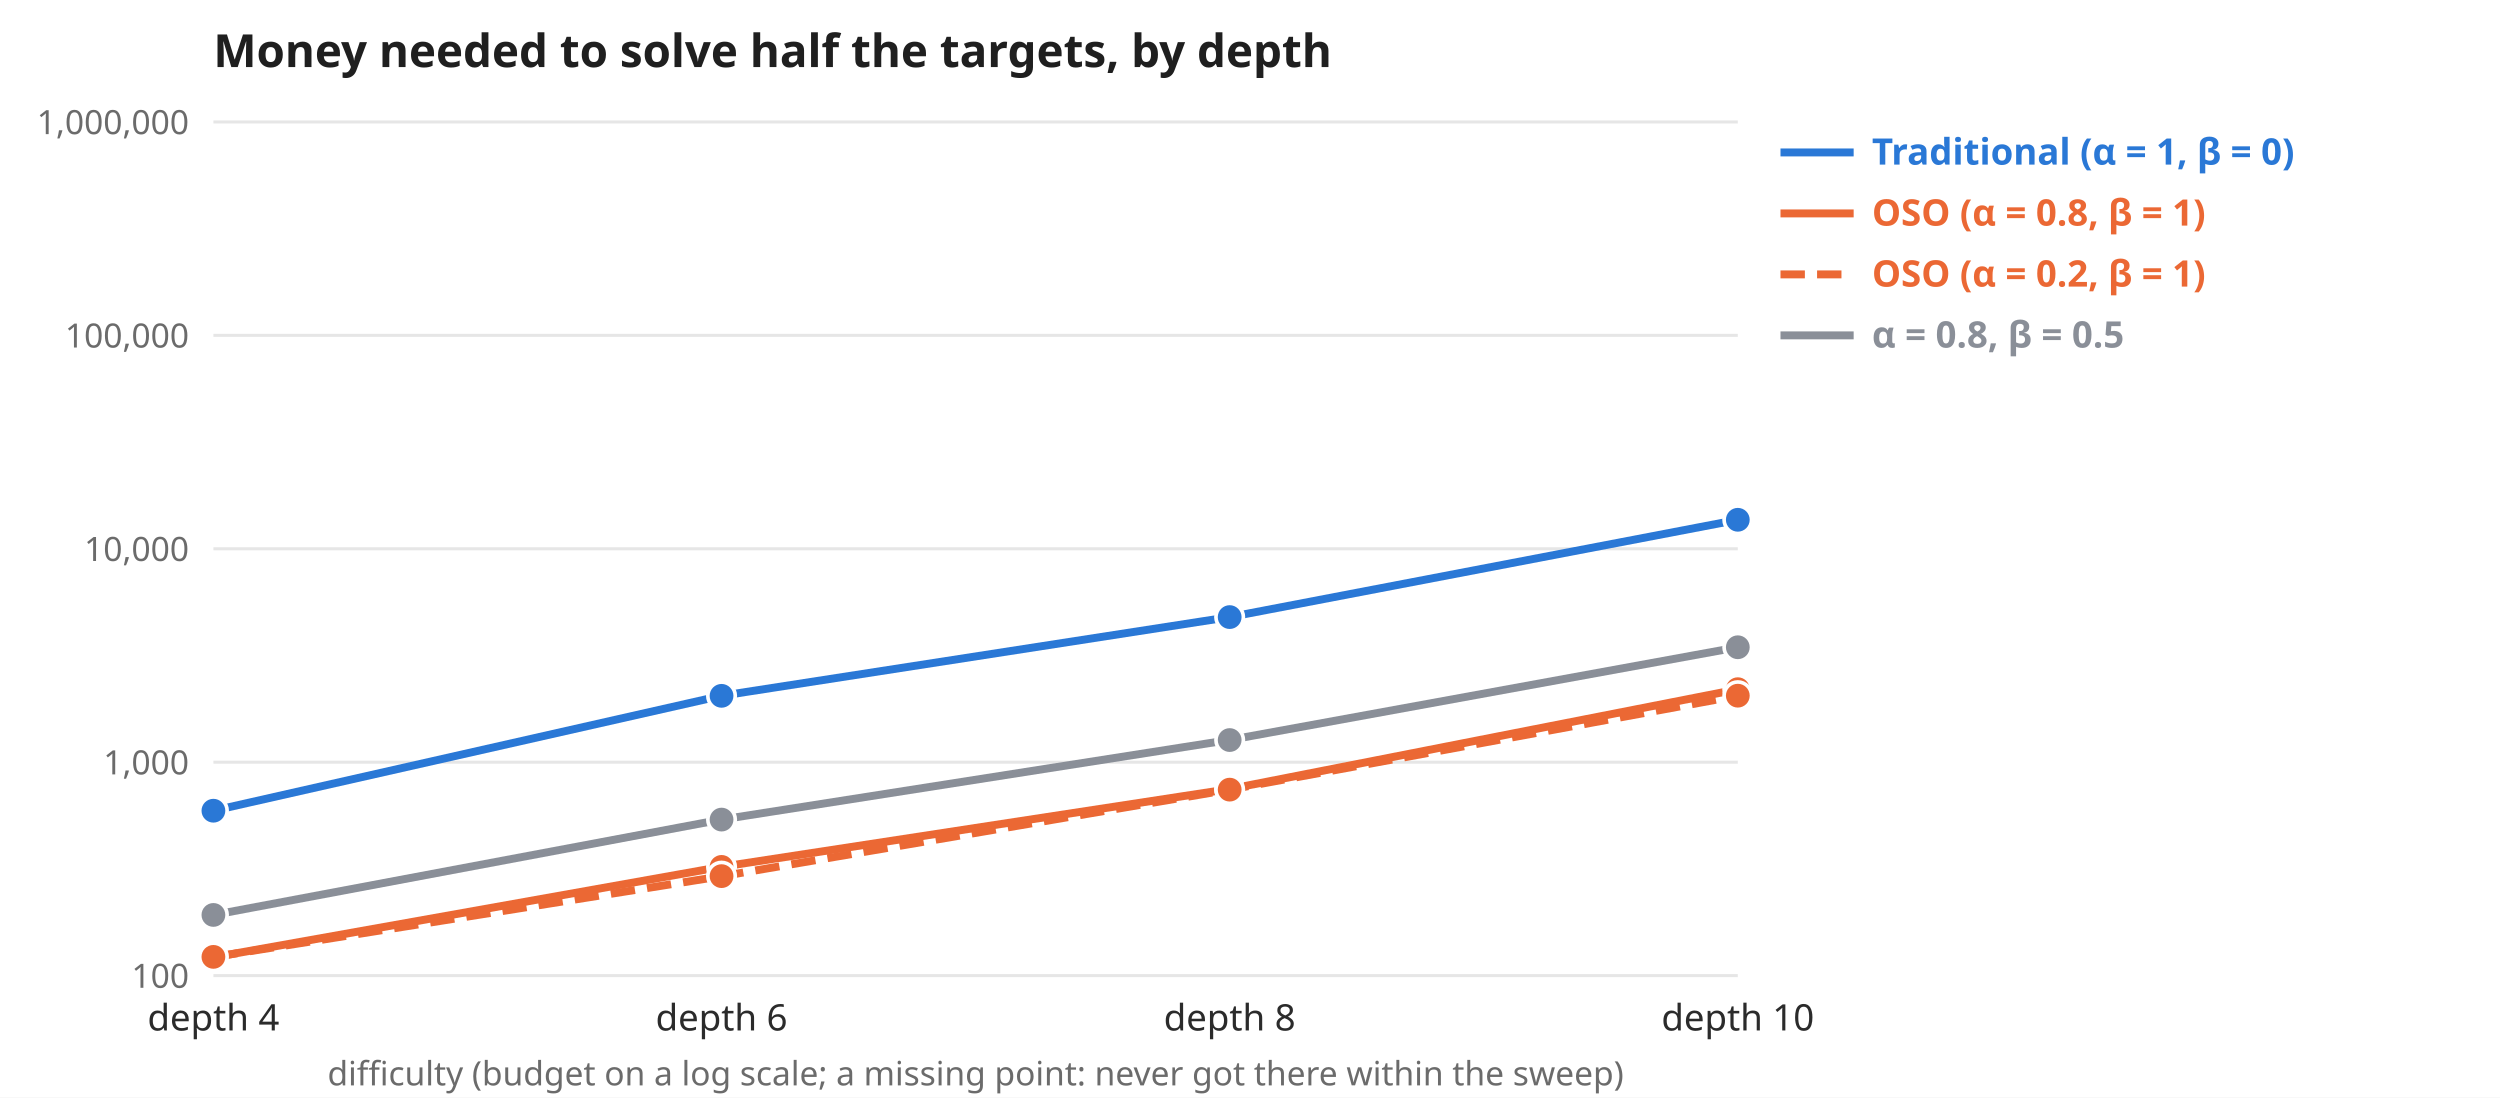
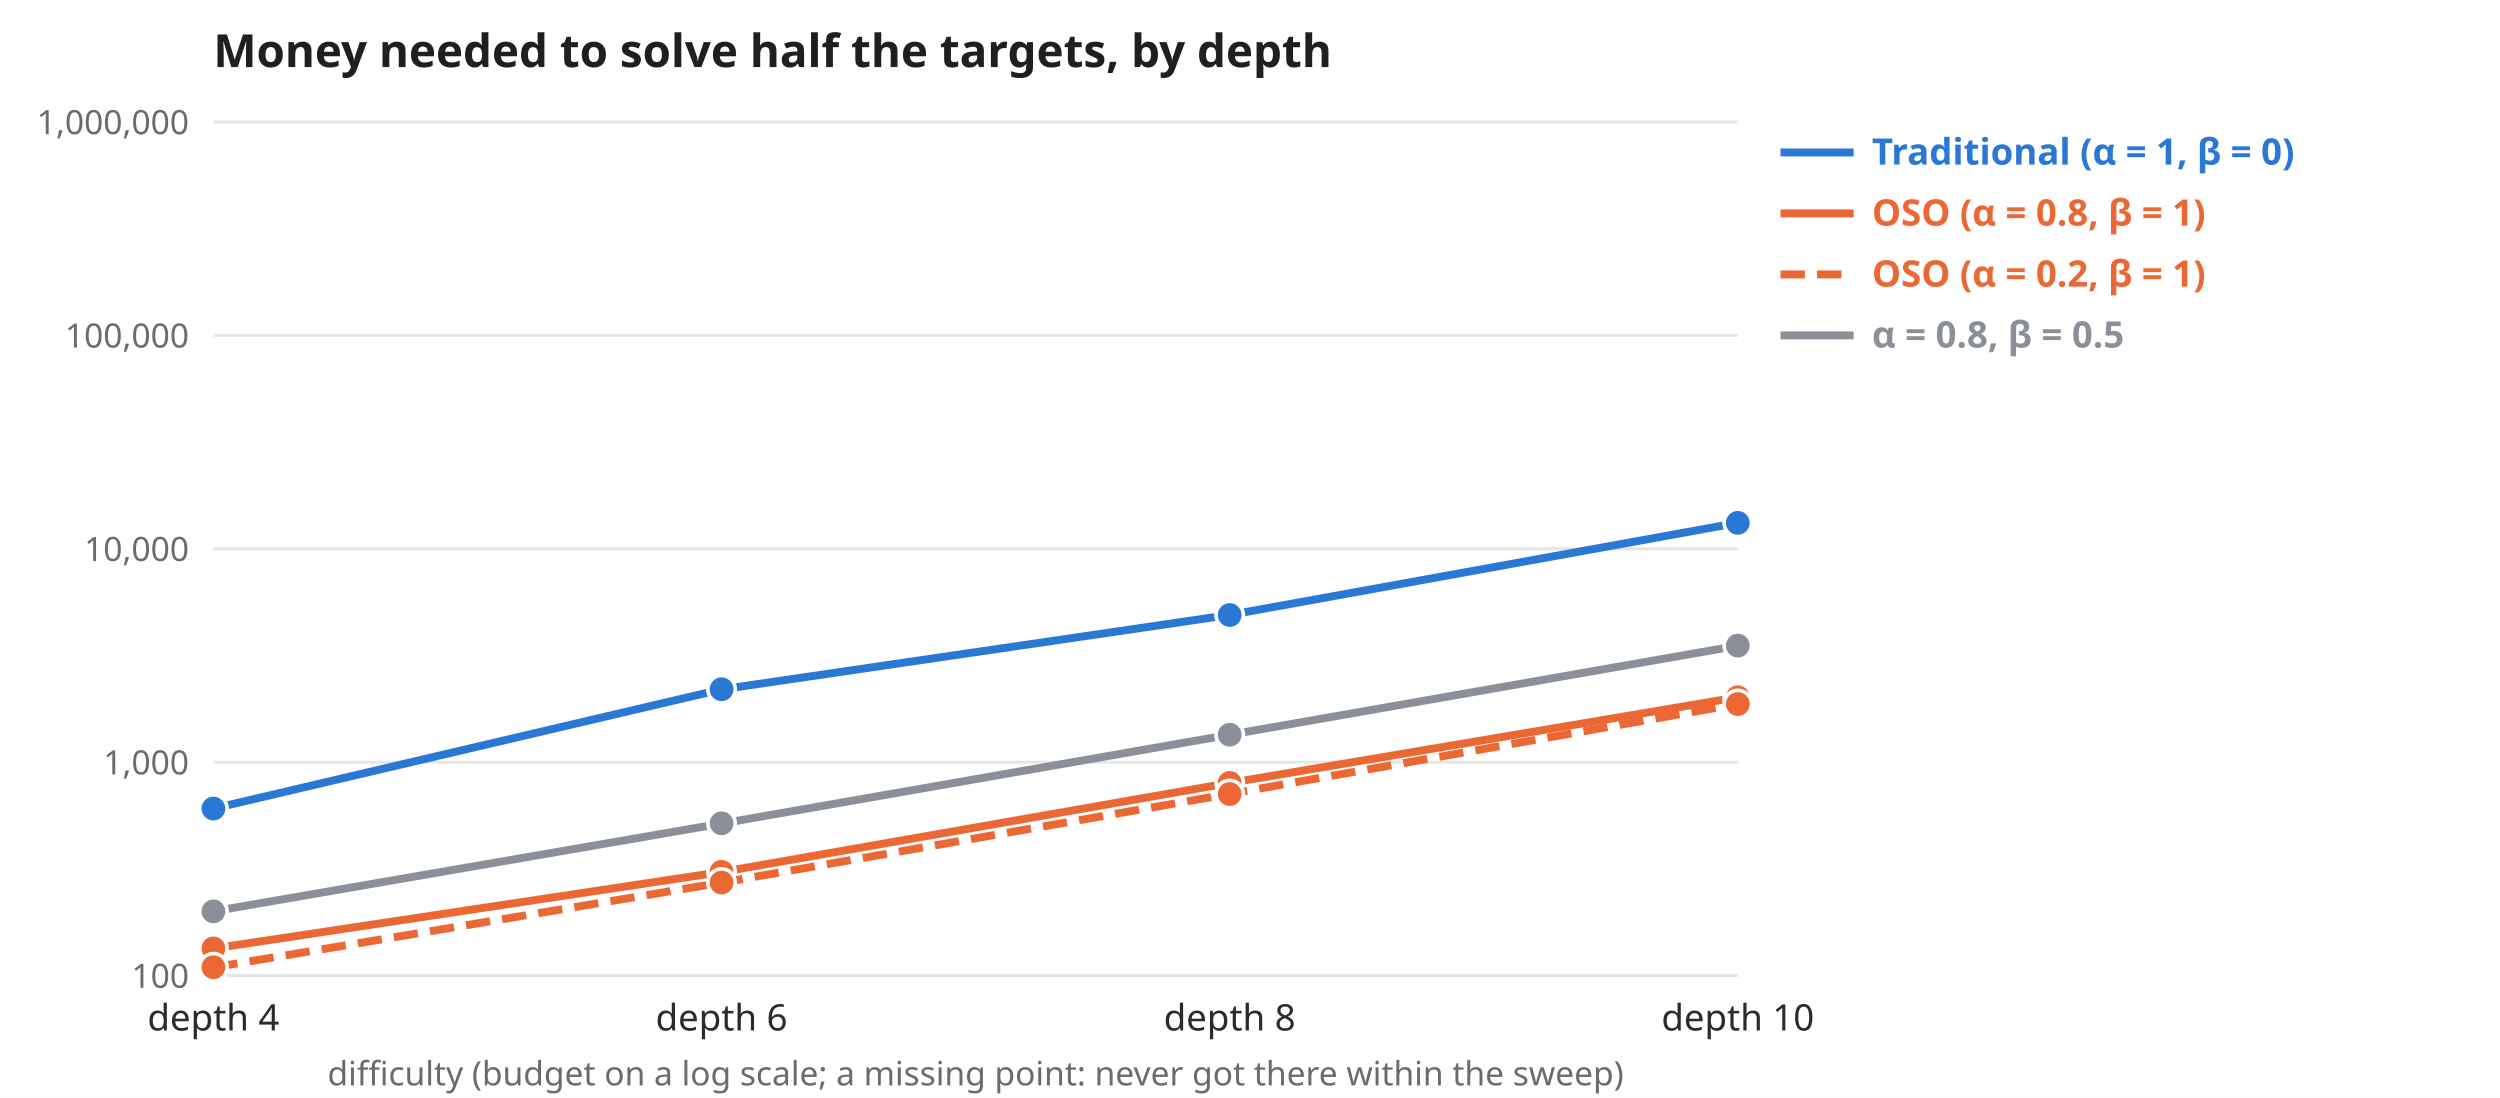
<svg xmlns="http://www.w3.org/2000/svg" viewBox="0 0 820 360" font-family="system-ui, sans-serif">
  <rect width="820" height="360" fill="#fff" />
  <text x="70" y="22" font-size="15" font-weight="700" fill="#1f1f1f">Money needed to solve half the targets, by depth</text>
  <line x1="70" x2="570" y1="320" y2="320" stroke="#e6e6e6" />
  <text x="62" y="324" text-anchor="end" font-size="11" fill="#6b6b6b">100</text>
  <line x1="70" x2="570" y1="250" y2="250" stroke="#e6e6e6" />
  <text x="62" y="254" text-anchor="end" font-size="11" fill="#6b6b6b">1,000</text>
  <line x1="70" x2="570" y1="180" y2="180" stroke="#e6e6e6" />
  <text x="62" y="184" text-anchor="end" font-size="11" fill="#6b6b6b">10,000</text>
  <line x1="70" x2="570" y1="110" y2="110" stroke="#e6e6e6" />
  <text x="62" y="114" text-anchor="end" font-size="11" fill="#6b6b6b">100,000</text>
  <line x1="70" x2="570" y1="40" y2="40" stroke="#e6e6e6" />
  <text x="62" y="44" text-anchor="end" font-size="11" fill="#6b6b6b">1,000,000</text>
  <text x="70" y="338" text-anchor="middle" font-size="12" fill="#2b2b2b">depth 4</text>
  <text x="236.667" y="338" text-anchor="middle" font-size="12" fill="#2b2b2b">depth 6</text>
  <text x="403.333" y="338" text-anchor="middle" font-size="12" fill="#2b2b2b">depth 8</text>
  <text x="570" y="338" text-anchor="middle" font-size="12" fill="#2b2b2b">depth 10</text>
  <text x="320" y="356" text-anchor="middle" font-size="11" fill="#6b6b6b">difficulty (budget on a log scale; a missing point: never got there within the sweep)</text>
-   <path d="M70.0 265.9 L236.7 228.2 L403.3 202.4 L570.0 170.5" fill="none" stroke="#2a78d6" stroke-width="2.6" />
-   <circle cx="70" cy="265.915" r="4.5" fill="#2a78d6" stroke="#fff" stroke-width="1.2" />
-   <circle cx="236.667" cy="228.234" r="4.5" fill="#2a78d6" stroke="#fff" stroke-width="1.2" />
-   <circle cx="403.333" cy="202.404" r="4.5" fill="#2a78d6" stroke="#fff" stroke-width="1.2" />
-   <circle cx="570" cy="170.488" r="4.5" fill="#2a78d6" stroke="#fff" stroke-width="1.2" />
+   <path d="M70.0 265.2 L236.7 226.1 L403.3 201.7 L570.0 171.5" fill="none" stroke="#2a78d6" stroke-width="2.6" />
+   <circle cx="70" cy="265.213" r="4.5" fill="#2a78d6" stroke="#fff" stroke-width="1.2" />
+   <circle cx="236.667" cy="226.079" r="4.5" fill="#2a78d6" stroke="#fff" stroke-width="1.2" />
+   <circle cx="403.333" cy="201.724" r="4.5" fill="#2a78d6" stroke="#fff" stroke-width="1.2" />
+   <circle cx="570" cy="171.492" r="4.5" fill="#2a78d6" stroke="#fff" stroke-width="1.2" />
  <line x1="584" x2="608" y1="50" y2="50" stroke="#2a78d6" stroke-width="2.6" />
  <text x="614" y="54" font-size="12" font-weight="700" fill="#2a78d6">Traditional (α = 1, β = 0)</text>
-   <path d="M70.0 314.0 L236.7 284.3 L403.3 258.8 L570.0 226.1" fill="none" stroke="#eb6834" stroke-width="2.6" />
-   <circle cx="70" cy="313.979" r="4.5" fill="#eb6834" stroke="#fff" stroke-width="1.2" />
-   <circle cx="236.667" cy="284.34" r="4.5" fill="#eb6834" stroke="#fff" stroke-width="1.2" />
-   <circle cx="403.333" cy="258.791" r="4.5" fill="#eb6834" stroke="#fff" stroke-width="1.2" />
-   <circle cx="570" cy="226.054" r="4.5" fill="#eb6834" stroke="#fff" stroke-width="1.2" />
+   <path d="M70.0 311.1 L236.7 286.0 L403.3 256.8 L570.0 228.7" fill="none" stroke="#eb6834" stroke-width="2.6" />
+   <circle cx="70" cy="311.085" r="4.5" fill="#eb6834" stroke="#fff" stroke-width="1.2" />
+   <circle cx="236.667" cy="285.96" r="4.5" fill="#eb6834" stroke="#fff" stroke-width="1.2" />
+   <circle cx="403.333" cy="256.784" r="4.5" fill="#eb6834" stroke="#fff" stroke-width="1.2" />
+   <circle cx="570" cy="228.688" r="4.5" fill="#eb6834" stroke="#fff" stroke-width="1.2" />
  <line x1="584" x2="608" y1="70" y2="70" stroke="#eb6834" stroke-width="2.6" />
  <text x="614" y="74" font-size="12" font-weight="700" fill="#eb6834">OSO (α = 0.8, β = 1)</text>
-   <path d="M70.0 313.9 L236.7 287.4 L403.3 259.0 L570.0 228.2" fill="none" stroke="#eb6834" stroke-width="2.6" stroke-dasharray="8 4" />
-   <circle cx="70" cy="313.854" r="4.5" fill="#eb6834" stroke="#fff" stroke-width="1.2" />
-   <circle cx="236.667" cy="287.372" r="4.5" fill="#eb6834" stroke="#fff" stroke-width="1.2" />
-   <circle cx="403.333" cy="259.002" r="4.5" fill="#eb6834" stroke="#fff" stroke-width="1.2" />
-   <circle cx="570" cy="228.186" r="4.5" fill="#eb6834" stroke="#fff" stroke-width="1.2" />
+   <path d="M70.0 317.3 L236.7 289.5 L403.3 260.4 L570.0 230.9" fill="none" stroke="#eb6834" stroke-width="2.6" stroke-dasharray="8 4" />
+   <circle cx="70" cy="317.251" r="4.5" fill="#eb6834" stroke="#fff" stroke-width="1.2" />
+   <circle cx="236.667" cy="289.482" r="4.5" fill="#eb6834" stroke="#fff" stroke-width="1.2" />
+   <circle cx="403.333" cy="260.448" r="4.5" fill="#eb6834" stroke="#fff" stroke-width="1.2" />
+   <circle cx="570" cy="230.922" r="4.5" fill="#eb6834" stroke="#fff" stroke-width="1.2" />
  <line x1="584" x2="608" y1="90" y2="90" stroke="#eb6834" stroke-width="2.6" stroke-dasharray="8 4" />
  <text x="614" y="94" font-size="12" font-weight="700" fill="#eb6834">OSO (α = 0.2, β = 1)</text>
-   <path d="M70.0 300.1 L236.7 268.8 L403.3 242.7 L570.0 212.3" fill="none" stroke="#8a8f98" stroke-width="2.6" />
-   <circle cx="70" cy="300.099" r="4.5" fill="#8a8f98" stroke="#fff" stroke-width="1.2" />
-   <circle cx="236.667" cy="268.825" r="4.5" fill="#8a8f98" stroke="#fff" stroke-width="1.2" />
-   <circle cx="403.333" cy="242.736" r="4.5" fill="#8a8f98" stroke="#fff" stroke-width="1.2" />
-   <circle cx="570" cy="212.298" r="4.5" fill="#8a8f98" stroke="#fff" stroke-width="1.2" />
+   <path d="M70.0 298.9 L236.7 270.1 L403.3 241.0 L570.0 211.8" fill="none" stroke="#8a8f98" stroke-width="2.6" />
+   <circle cx="70" cy="298.928" r="4.5" fill="#8a8f98" stroke="#fff" stroke-width="1.2" />
+   <circle cx="236.667" cy="270.051" r="4.5" fill="#8a8f98" stroke="#fff" stroke-width="1.2" />
+   <circle cx="403.333" cy="240.98" r="4.5" fill="#8a8f98" stroke="#fff" stroke-width="1.2" />
+   <circle cx="570" cy="211.766" r="4.5" fill="#8a8f98" stroke="#fff" stroke-width="1.2" />
  <line x1="584" x2="608" y1="110" y2="110" stroke="#8a8f98" stroke-width="2.6" />
  <text x="614" y="114" font-size="12" font-weight="700" fill="#8a8f98">α = 0.8, β = 0.5</text>
</svg>
